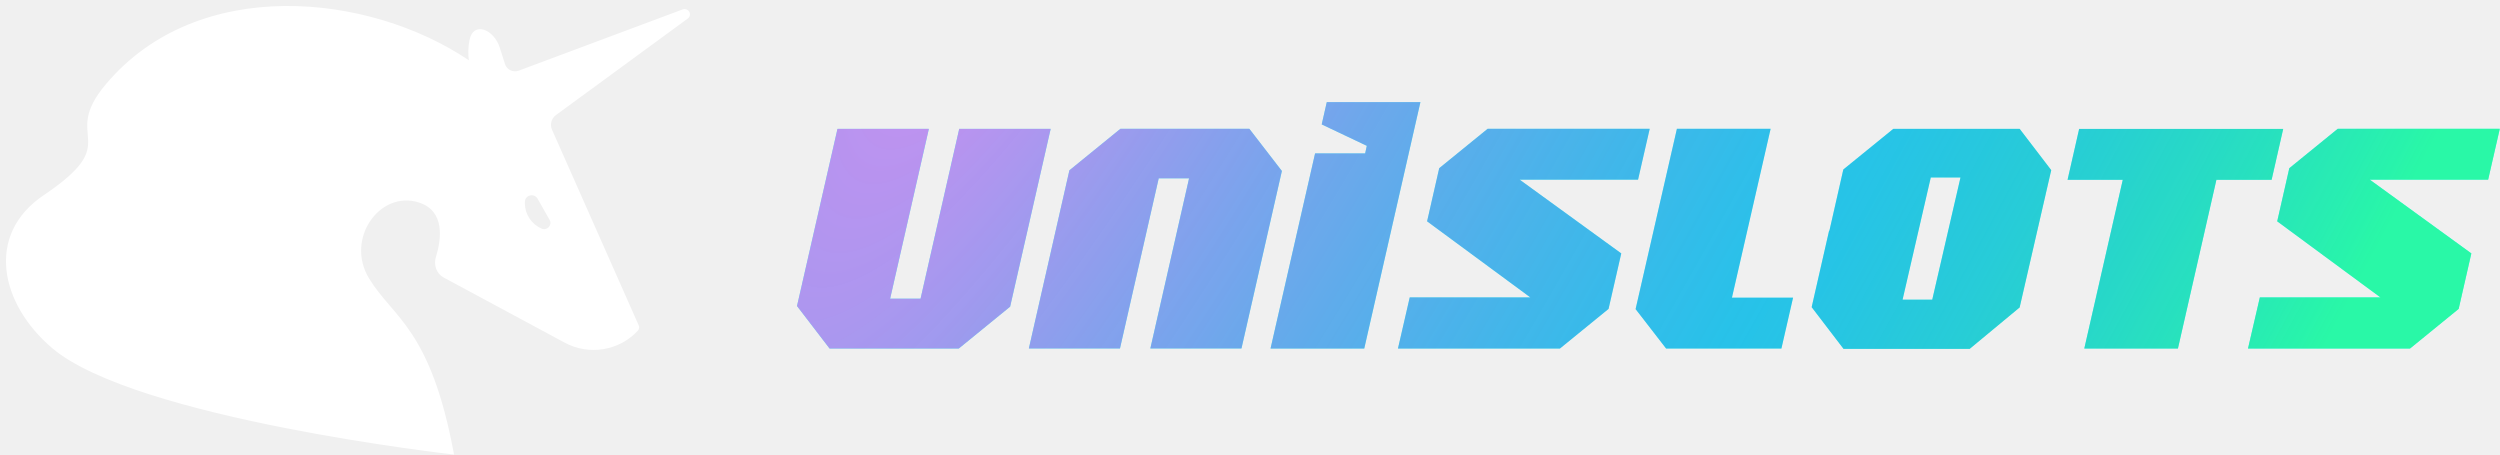
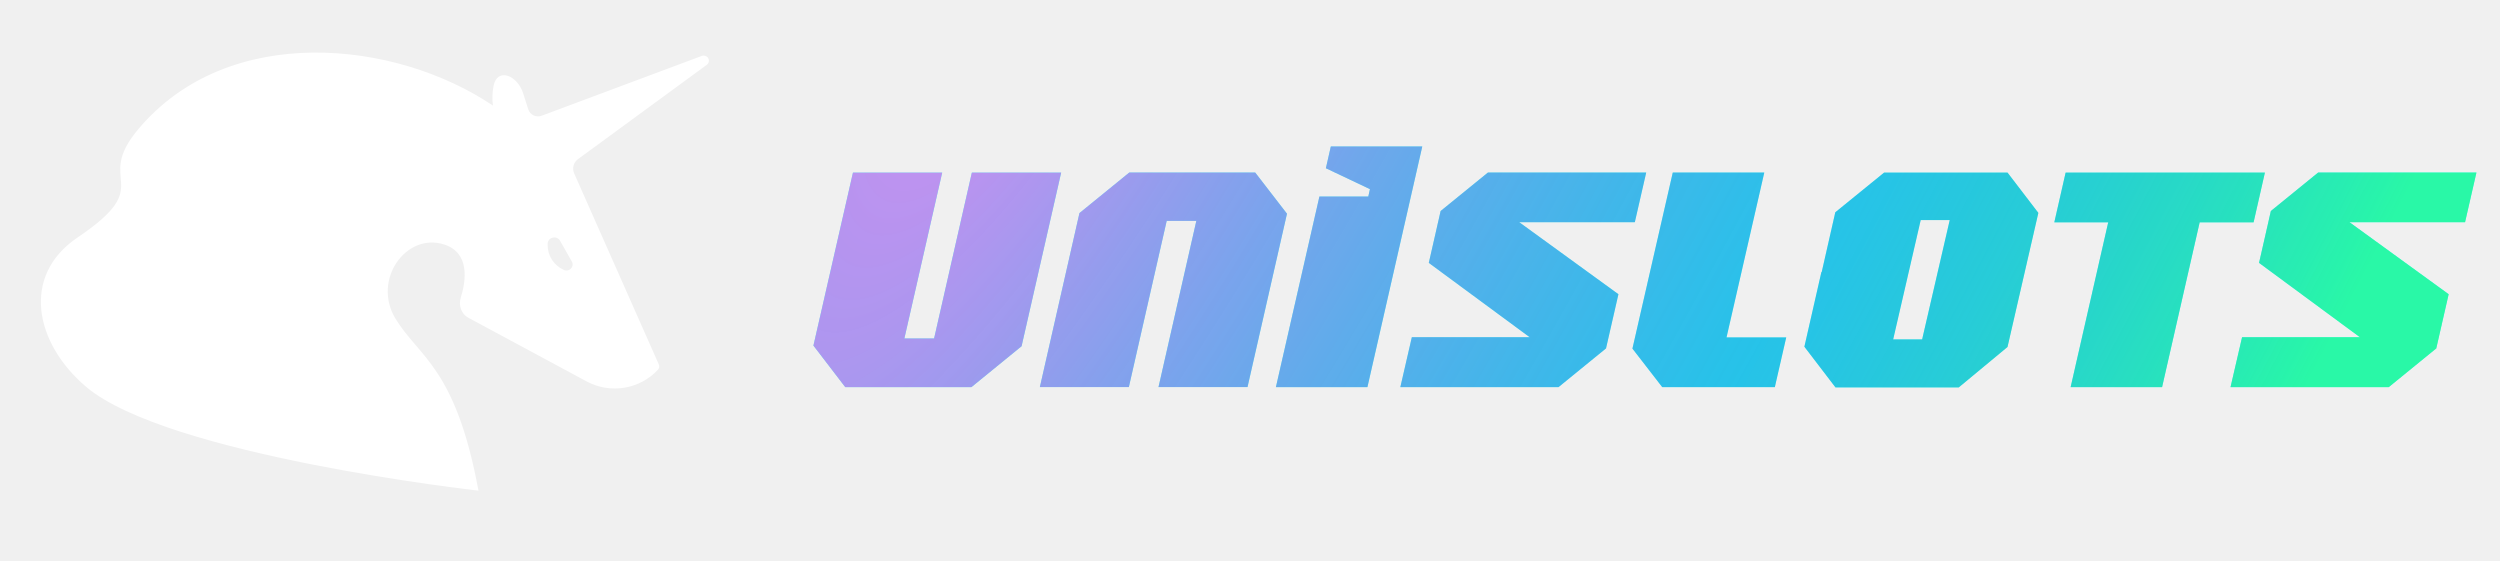
- <svg xmlns="http://www.w3.org/2000/svg" width="209" height="38" viewBox="0 0 209 38" fill="none">
-   <path fill-rule="evenodd" clip-rule="evenodd" d="M114.266 12.191L110.495 10.401L110.92 8.536H118.747L114.051 29.136H106.218L109.941 12.826H114.126L114.266 12.191ZM172.849 15.03L173.817 10.777H190.875L189.907 15.03H185.292L182.075 29.136H174.247L177.464 15.03H172.849ZM76.959 24.97H74.415L77.653 10.772H70.014L66.63 25.582L69.352 29.136H80.154L84.447 25.636L87.836 10.772H80.192L76.959 24.97ZM89.402 14.24L93.668 10.767H104.443L107.165 14.293L103.787 29.131H96.169L99.407 14.906H96.869L93.63 29.131H86.013L89.402 14.24ZM168.842 10.772H158.281L154.102 14.17L152.939 19.287H152.912L151.455 25.679L154.118 29.163H164.667L168.842 25.701L171.482 14.223L168.842 10.772ZM161.536 25.05H159.055L161.413 14.836H163.898L161.536 25.05ZM205.54 25.841L205.535 25.83L201.479 29.136H187.933L188.923 24.862H199.004L190.375 18.503L191.386 14.062L195.437 10.767H208.983L208.009 15.019H198.111L206.605 21.185L205.54 25.841ZM134.466 25.83L134.471 25.841L135.537 21.185L127.042 15.019H136.941L137.915 10.767H124.368L120.318 14.062L119.306 18.503L127.935 24.862H117.854L116.87 29.136H130.41L134.466 25.83ZM148.023 10.767L144.79 24.884H149.9L148.926 29.136H139.286L136.736 25.841L140.19 10.767H148.023Z" fill="#2DFFF2" />
-   <path fill-rule="evenodd" clip-rule="evenodd" d="M114.266 12.191L110.495 10.401L110.92 8.536H118.747L114.051 29.136H106.218L109.941 12.826H114.126L114.266 12.191ZM172.849 15.03L173.817 10.777H190.875L189.907 15.03H185.292L182.075 29.136H174.247L177.464 15.03H172.849ZM76.959 24.97H74.415L77.653 10.772H70.014L66.63 25.582L69.352 29.136H80.154L84.447 25.636L87.836 10.772H80.192L76.959 24.97ZM89.402 14.24L93.668 10.767H104.443L107.165 14.293L103.787 29.131H96.169L99.407 14.906H96.869L93.63 29.131H86.013L89.402 14.24ZM168.842 10.772H158.281L154.102 14.17L152.939 19.287H152.912L151.455 25.679L154.118 29.163H164.667L168.842 25.701L171.482 14.223L168.842 10.772ZM161.536 25.05H159.055L161.413 14.836H163.898L161.536 25.05ZM205.54 25.841L205.535 25.83L201.479 29.136H187.933L188.923 24.862H199.004L190.375 18.503L191.386 14.062L195.437 10.767H208.983L208.009 15.019H198.111L206.605 21.185L205.54 25.841ZM134.466 25.83L134.471 25.841L135.537 21.185L127.042 15.019H136.941L137.915 10.767H124.368L120.318 14.062L119.306 18.503L127.935 24.862H117.854L116.87 29.136H130.41L134.466 25.83ZM148.023 10.767L144.79 24.884H149.9L148.926 29.136H139.286L136.736 25.841L140.19 10.767H148.023Z" fill="url(#paint0_radial_616_1906)" fill-opacity="0.7" />
-   <path d="M46.148 10.843C45.955 10.408 46.093 9.901 46.481 9.617L57.502 1.547C57.693 1.407 57.739 1.147 57.606 0.953C57.49 0.783 57.269 0.713 57.074 0.786L43.368 5.906C42.897 6.082 42.371 5.833 42.22 5.362L41.78 3.98C41.286 2.432 39.562 1.756 39.249 3.349C39.132 3.949 39.127 4.568 39.196 5.039C30.856 -0.583 16.547 -2.109 8.843 7.05C4.945 11.684 10.534 11.679 3.645 16.325C-1.221 19.606 -0.015 25.382 4.36 29.101C11.313 35.012 37.957 38 37.957 38C36.008 27.445 32.878 26.604 30.856 23.281C28.834 19.959 31.76 15.882 35.017 16.927C37.248 17.642 36.888 20.047 36.439 21.491C36.238 22.138 36.481 22.872 37.086 23.198L47.218 28.651C49.248 29.743 51.779 29.323 53.327 27.639C53.436 27.52 53.464 27.351 53.399 27.205L46.148 10.843ZM45.267 19.108C44.421 18.729 43.879 17.902 43.879 16.993V16.882C43.879 16.309 44.659 16.111 44.943 16.613L45.949 18.387C46.197 18.823 45.731 19.315 45.267 19.108Z" fill="white" />
+ <svg xmlns="http://www.w3.org/2000/svg" width="214" height="48" viewBox="0 0 214 48" fill="none">
+   <path fill-rule="evenodd" clip-rule="evenodd" d="M117.266 16.191L113.495 14.401L113.92 12.536H121.747L117.051 33.136H109.218L112.941 16.826H117.126L117.266 16.191ZM175.849 19.03L176.817 14.777H193.875L192.907 19.03H188.292L185.075 33.136H177.247L180.464 19.03H175.849ZM79.959 28.97H77.415L80.653 14.772H73.014L69.63 29.582L72.352 33.136H83.154L87.447 29.636L90.836 14.772H83.192L79.959 28.97ZM92.402 18.24L96.668 14.767H107.443L110.165 18.293L106.787 33.131H99.169L102.407 18.906H99.869L96.63 33.131H89.013L92.402 18.24ZM171.842 14.772H161.281L157.102 18.17L155.939 23.287H155.912L154.455 29.679L157.118 33.163H167.667L171.842 29.701L174.482 18.223L171.842 14.772ZM164.536 29.05H162.055L164.413 18.836H166.898L164.536 29.05ZM208.54 29.841L208.535 29.83L204.479 33.136H190.933L191.923 28.862H202.004L193.375 22.503L194.386 18.062L198.437 14.767H211.983L211.009 19.019H201.111L209.605 25.185L208.54 29.841ZM137.466 29.83L137.471 29.841L138.537 25.185L130.042 19.019H139.941L140.915 14.767H127.368L123.318 18.062L122.306 22.503L130.935 28.862H120.854L119.87 33.136H133.41L137.466 29.83ZM151.023 14.767L147.79 28.884H152.9L151.926 33.136H142.286L139.736 29.841L143.19 14.767H151.023Z" fill="#2DFFF2" />
+   <path fill-rule="evenodd" clip-rule="evenodd" d="M117.266 16.191L113.495 14.401L113.92 12.536H121.747L117.051 33.136H109.218L112.941 16.826H117.126L117.266 16.191ZM175.849 19.03L176.817 14.777H193.875L192.907 19.03H188.292L185.075 33.136H177.247L180.464 19.03H175.849ZM79.959 28.97H77.415L80.653 14.772H73.014L69.63 29.582L72.352 33.136H83.154L87.447 29.636L90.836 14.772H83.192L79.959 28.97ZM92.402 18.24L96.668 14.767H107.443L110.165 18.293L106.787 33.131H99.169L102.407 18.906H99.869L96.63 33.131H89.013L92.402 18.24ZM171.842 14.772H161.281L157.102 18.17L155.939 23.287H155.912L154.455 29.679L157.118 33.163H167.667L171.842 29.701L174.482 18.223L171.842 14.772ZM164.536 29.05H162.055L164.413 18.836H166.898L164.536 29.05ZM208.54 29.841L208.535 29.83L204.479 33.136H190.933L191.923 28.862H202.004L193.375 22.503L194.386 18.062L198.437 14.767H211.983L211.009 19.019H201.111L209.605 25.185L208.54 29.841ZM137.466 29.83L137.471 29.841L138.537 25.185L130.042 19.019H139.941L140.915 14.767H127.368L123.318 18.062L122.306 22.503L130.935 28.862H120.854L119.87 33.136H133.41L137.466 29.83ZM151.023 14.767L147.79 28.884H152.9L151.926 33.136H142.286L139.736 29.841L143.19 14.767H151.023Z" fill="url(#paint0_radial_404_8940)" fill-opacity="0.7" />
+   <path d="M49.148 14.843C48.955 14.408 49.093 13.901 49.481 13.617L60.502 5.547C60.693 5.407 60.739 5.147 60.606 4.953C60.49 4.783 60.269 4.713 60.074 4.786L46.368 9.906C45.897 10.082 45.371 9.833 45.22 9.362L44.78 7.98C44.286 6.432 42.562 5.756 42.249 7.349C42.132 7.949 42.127 8.568 42.196 9.039C33.856 3.417 19.547 1.891 11.843 11.05C7.945 15.684 13.534 15.679 6.645 20.325C1.779 23.606 2.985 29.382 7.36 33.101C14.313 39.012 40.957 42 40.957 42C39.008 31.445 35.878 30.604 33.856 27.281C31.834 23.959 34.76 19.882 38.017 20.927C40.248 21.642 39.888 24.047 39.439 25.491C39.238 26.138 39.481 26.872 40.086 27.198L50.218 32.651C52.248 33.743 54.779 33.323 56.327 31.639C56.436 31.52 56.464 31.351 56.399 31.205L49.148 14.843ZM48.267 23.108C47.421 22.729 46.879 21.902 46.879 20.993V20.882C46.879 20.309 47.659 20.111 47.943 20.613L48.949 22.387C49.197 22.823 48.731 23.315 48.267 23.108Z" fill="white" />
  <defs>
-     <radialGradient id="paint0_radial_616_1906" cx="0" cy="0" r="1" gradientUnits="userSpaceOnUse" gradientTransform="translate(88.7741 -16.8708) rotate(28.2247) scale(114.889 426.441)">
+     <radialGradient id="paint0_radial_404_8940" cx="0" cy="0" r="1" gradientUnits="userSpaceOnUse" gradientTransform="translate(91.7741 -12.8708) rotate(28.2247) scale(114.889 426.441)">
      <stop offset="0.062" stop-color="#FF63EF" />
      <stop offset="0.62" stop-color="#1E6ADC" stop-opacity="0.58" />
      <stop offset="1" stop-color="#27F586" />
    </radialGradient>
  </defs>
</svg>
